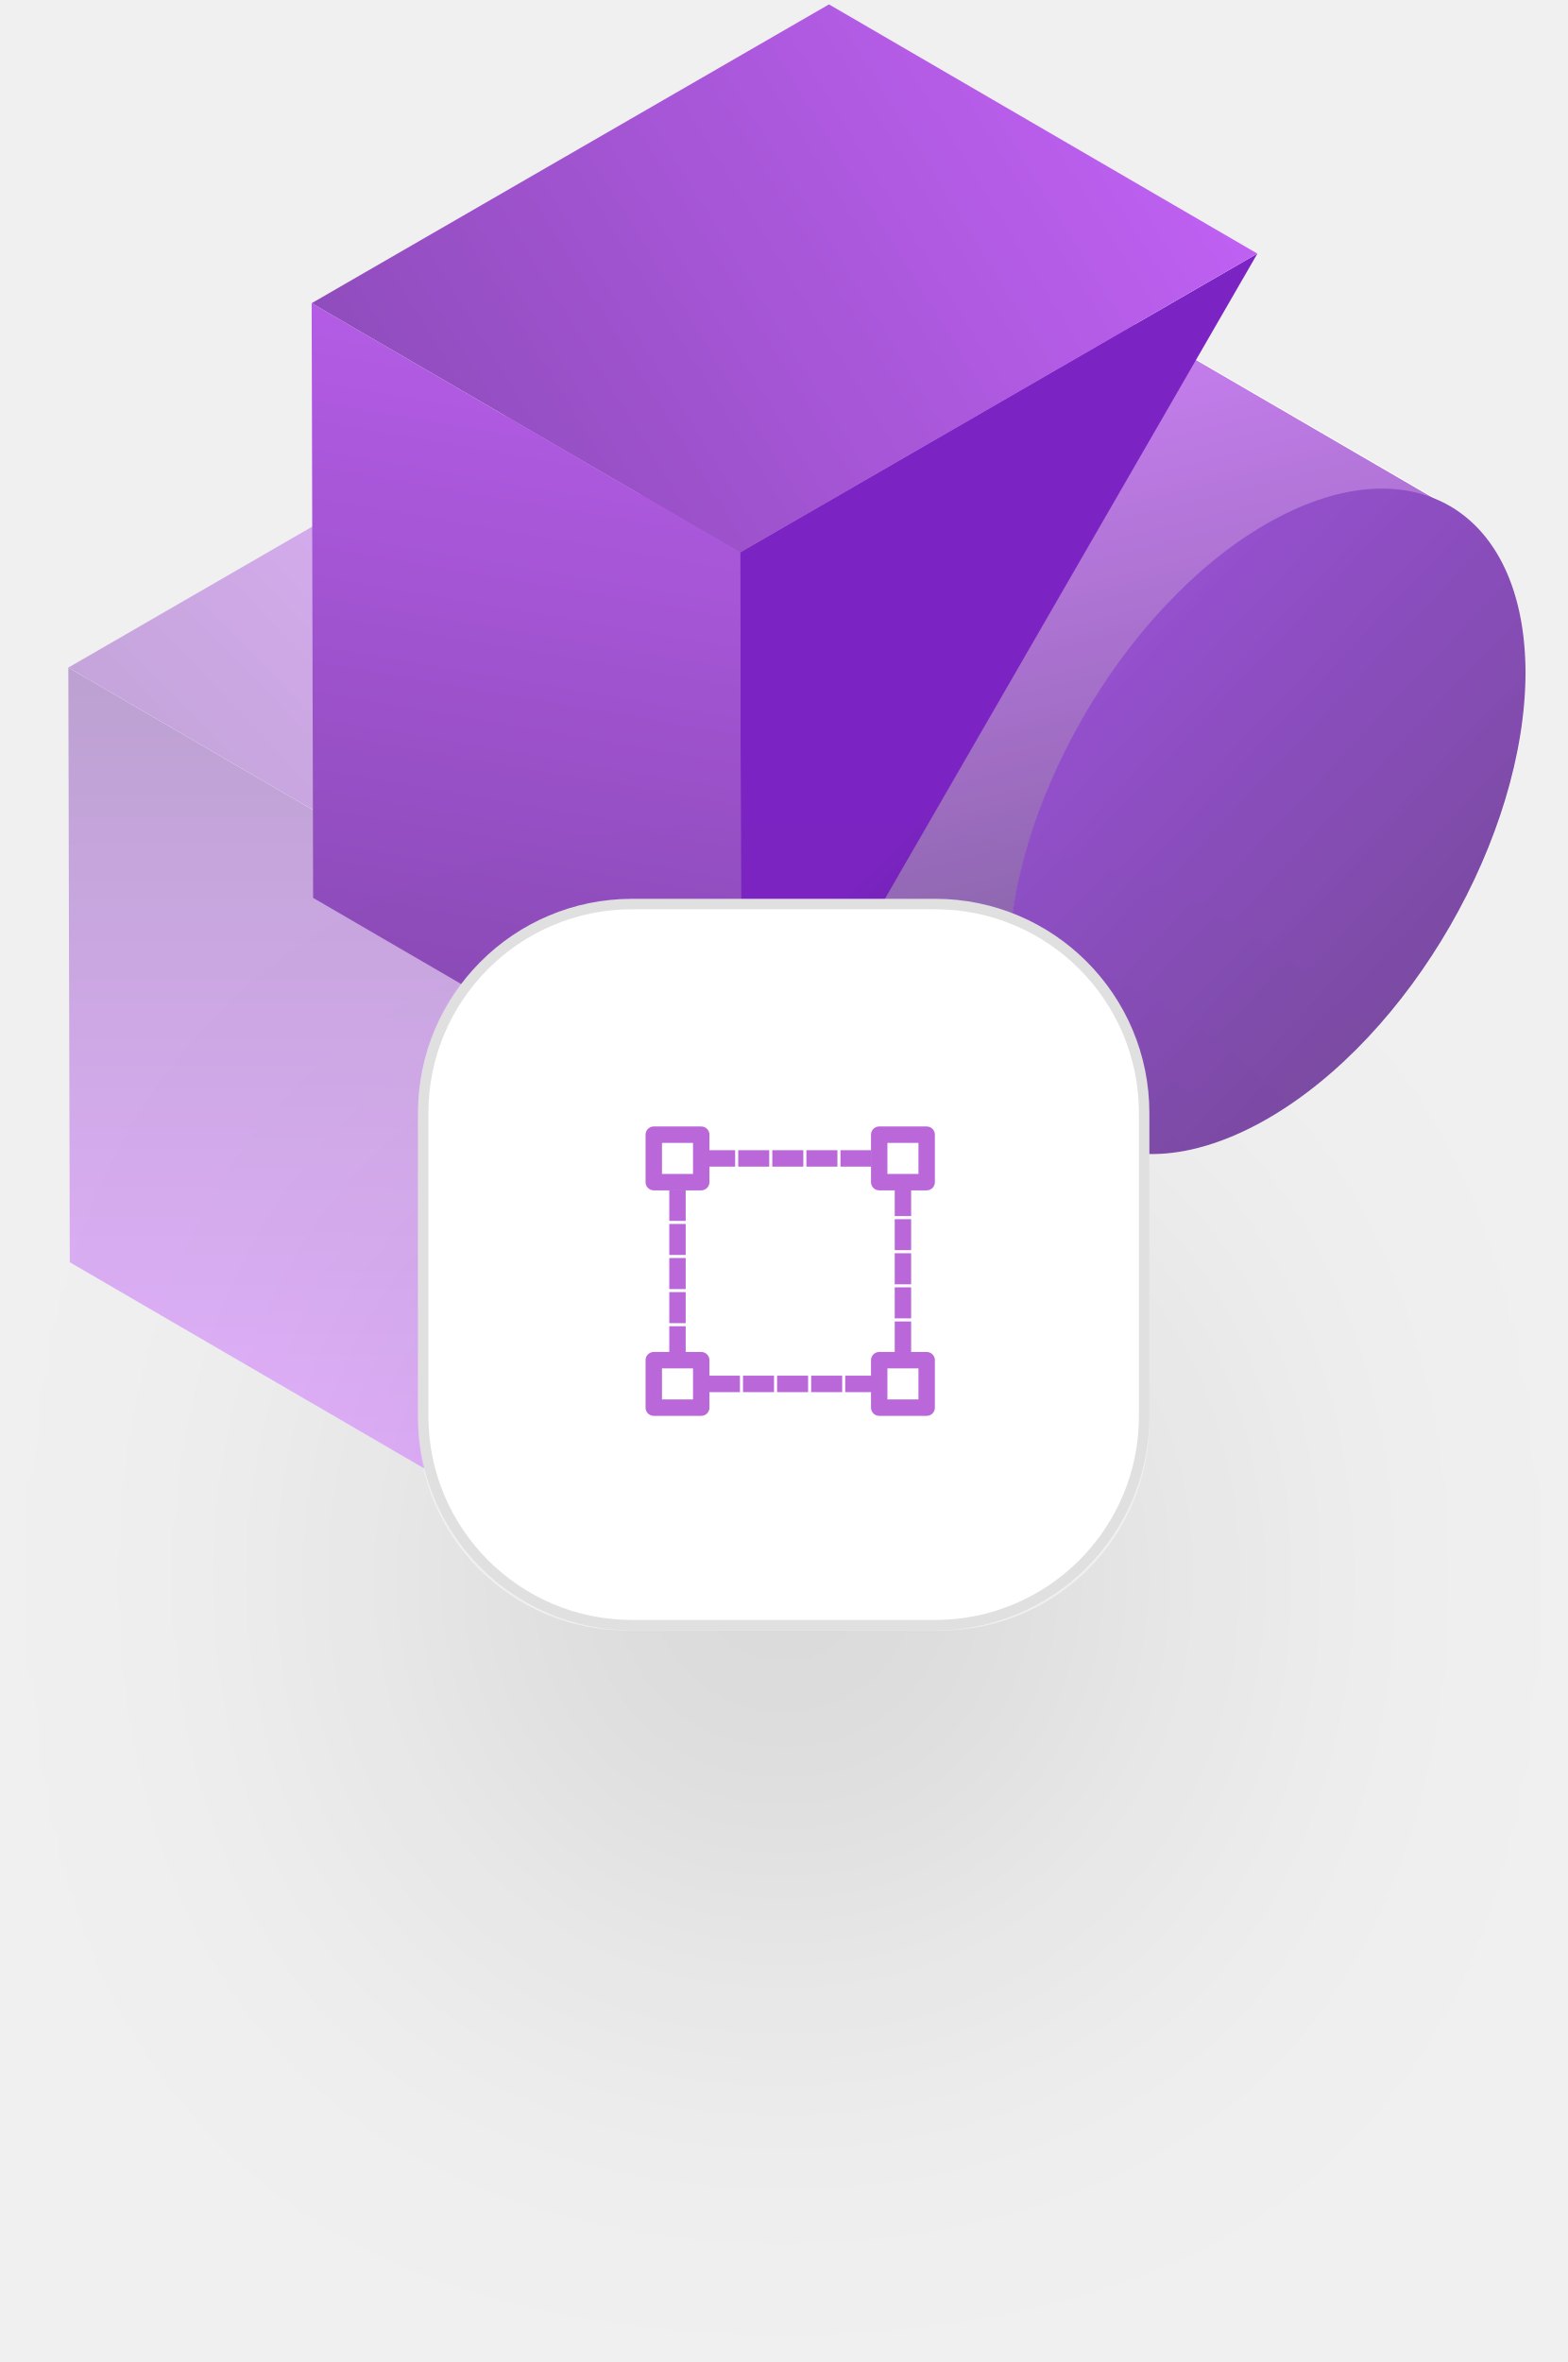
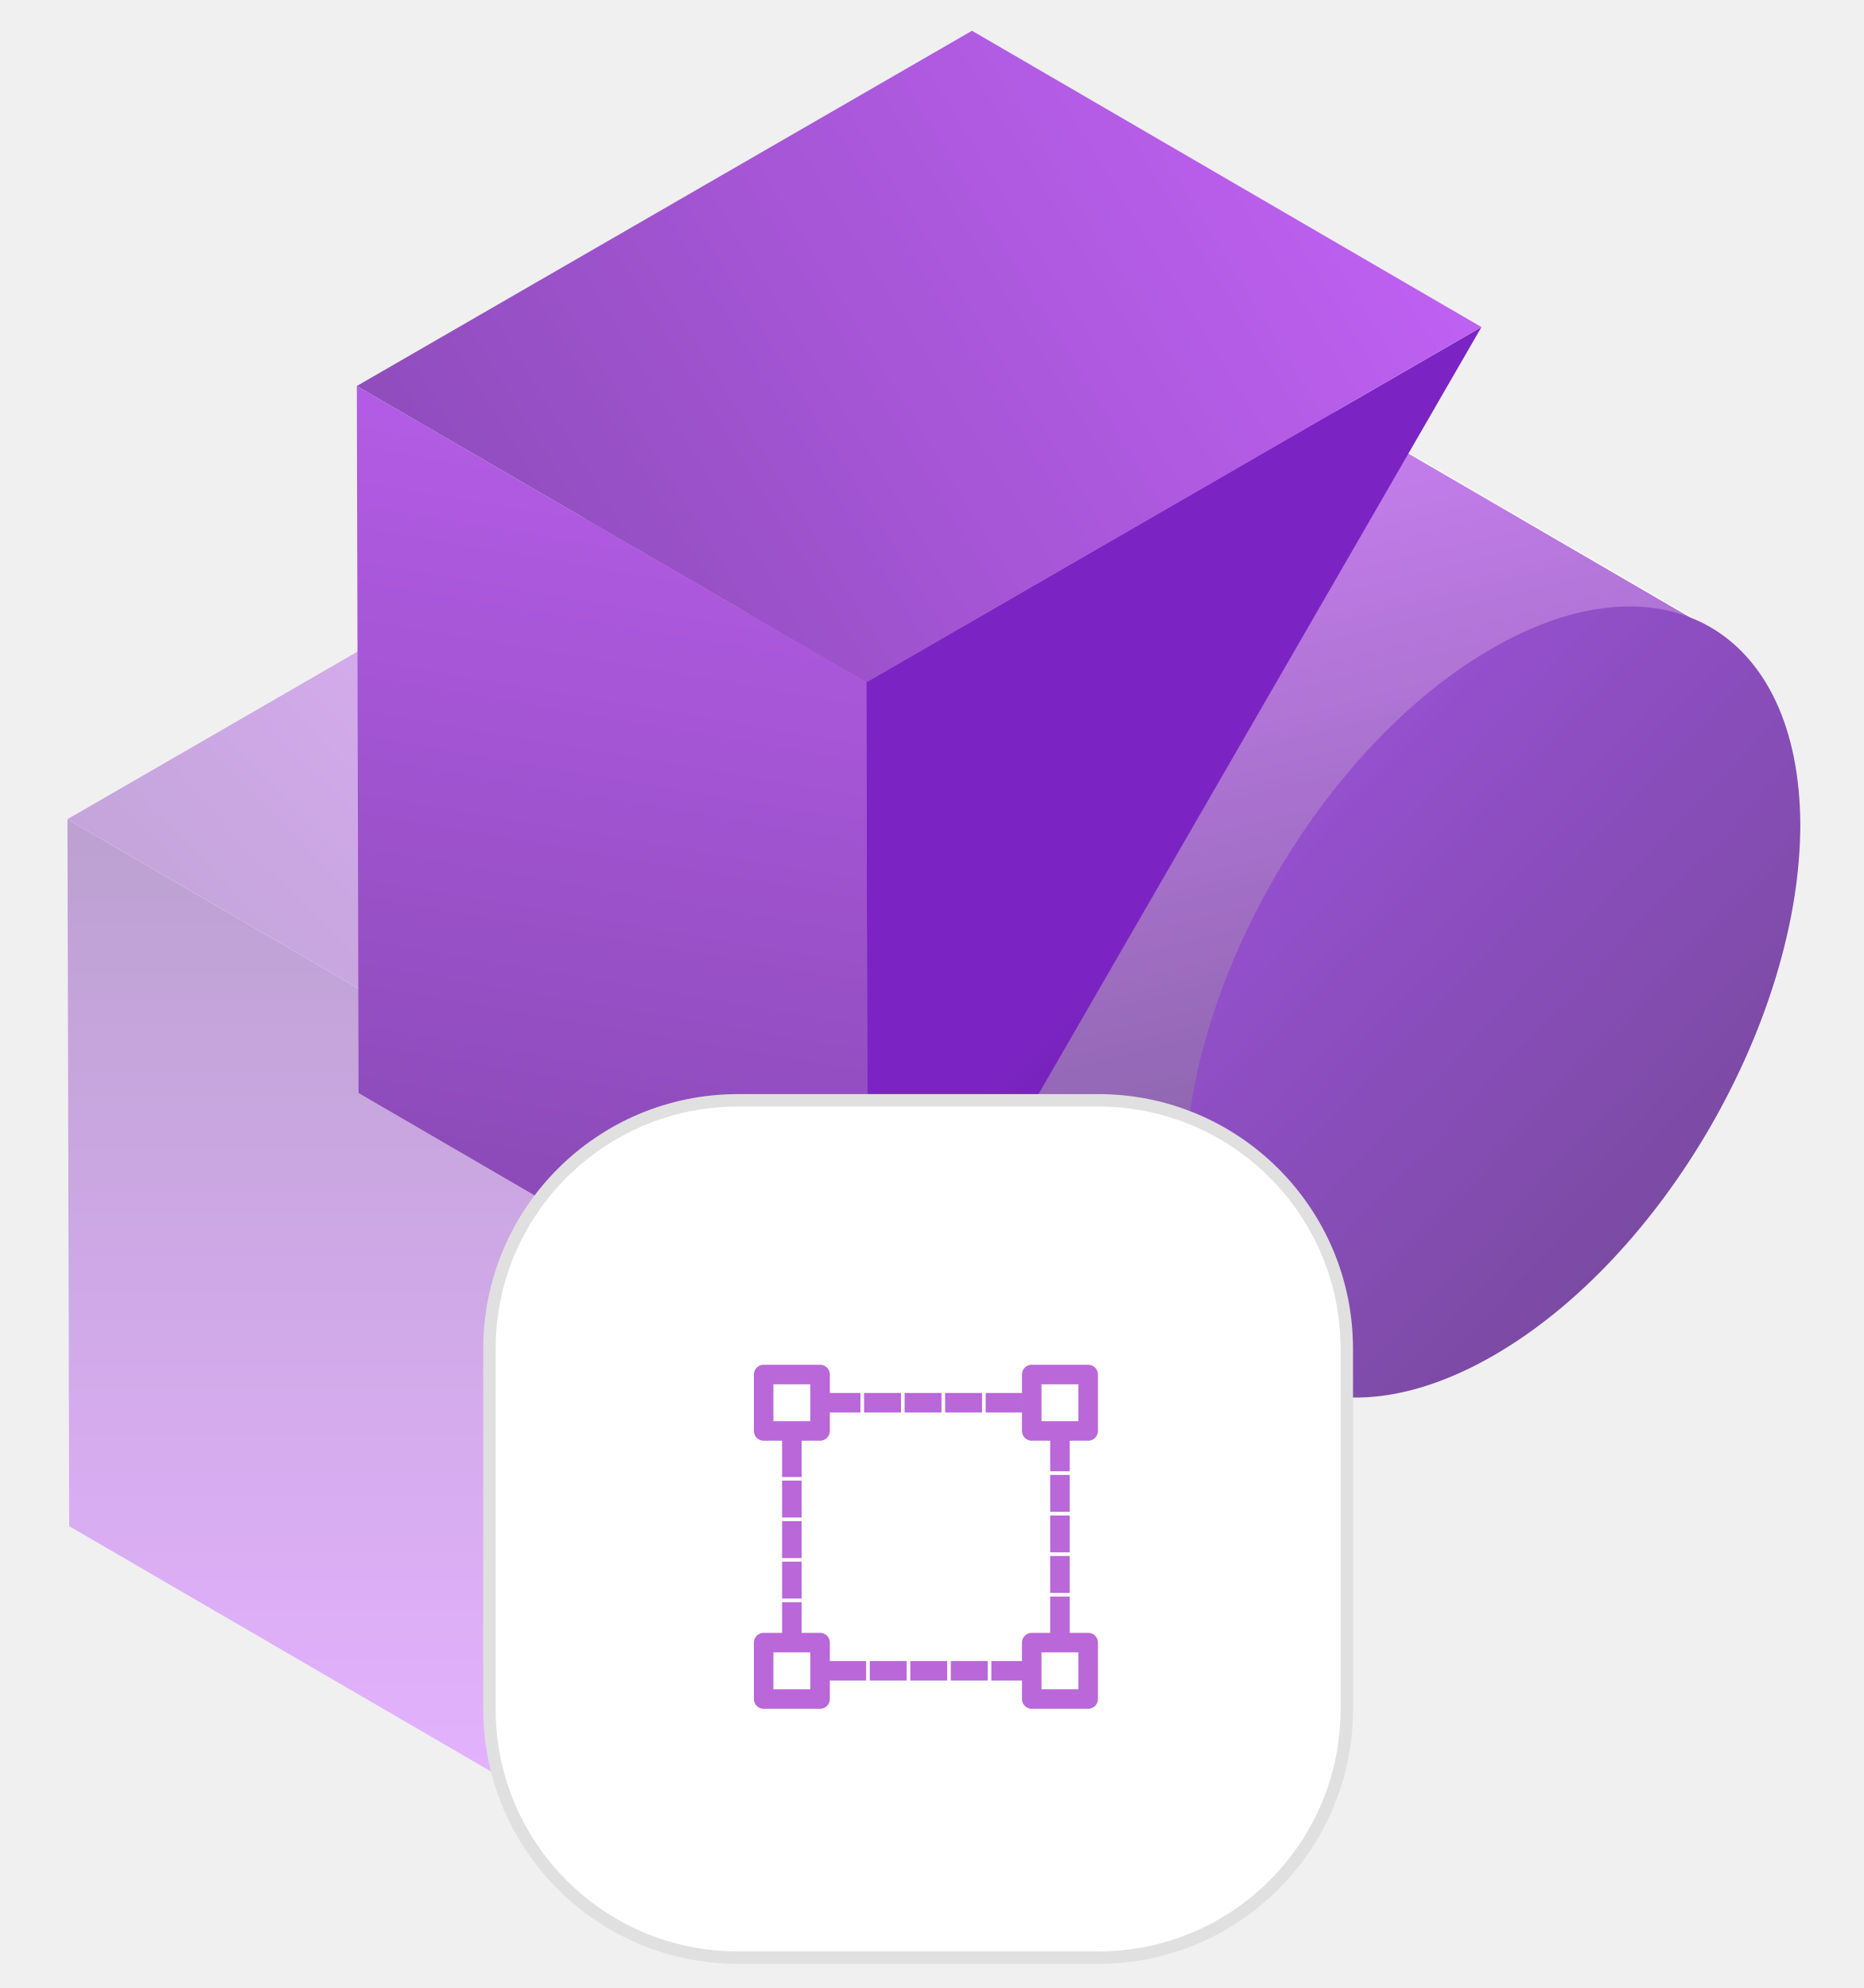
- <svg xmlns="http://www.w3.org/2000/svg" xmlns:xlink="http://www.w3.org/1999/xlink" width="75px" height="113px" viewBox="0 0 75 113" version="1.1">
-   <defs>
-     <linearGradient x1="24.632%" y1="118.677%" x2="65.636%" y2="37.66%" id="linearGradient-1">
-       <stop stop-color="#571D87" offset="0%" />
-       <stop stop-color="#7B24C3" offset="100%" />
+ <svg xmlns="http://www.w3.org/2000/svg" xmlns:xlink="http://www.w3.org/1999/xlink" width="75" height="80" viewBox="0 0 75 80" version="1.1" id="svg3818">
+   <defs id="defs3765">
+     <linearGradient x1="0.246" y1="1.187" x2="0.656" y2="0.377" id="linearGradient-1">
+       <stop stop-color="#571D87" offset="0%" id="stop3715" />
+       <stop stop-color="#7B24C3" offset="100%" id="stop3717" />
    </linearGradient>
-     <linearGradient x1="49.977%" y1="-17.897%" x2="49.977%" y2="97.684%" id="linearGradient-2">
-       <stop stop-color="#6B3D93" offset="0%" />
-       <stop stop-color="#CA65FF" offset="100%" />
+     <linearGradient x1="0.5" y1="-0.179" x2="0.5" y2="0.977" id="linearGradient-2">
+       <stop stop-color="#6B3D93" offset="0%" id="stop3720" />
+       <stop stop-color="#CA65FF" offset="100%" id="stop3722" />
    </linearGradient>
-     <linearGradient x1="121.16%" y1="89.283%" x2="26.14%" y2="36.841%" id="linearGradient-3">
-       <stop stop-color="#6B3D93" offset="0%" />
-       <stop stop-color="#CA65FF" offset="100%" />
+     <linearGradient x1="1.212" y1="0.893" x2="0.261" y2="0.368" id="linearGradient-3">
+       <stop stop-color="#6B3D93" offset="0%" id="stop3725" />
+       <stop stop-color="#CA65FF" offset="100%" id="stop3727" />
    </linearGradient>
-     <linearGradient x1="40.913%" y1="80.939%" x2="60.059%" y2="1.85%" id="linearGradient-4">
-       <stop stop-color="#6B3D93" offset="0%" />
-       <stop stop-color="#CA65FF" offset="100%" />
+     <linearGradient x1="21.014" y1="34.213" x2="29.107" y2="0.782" id="linearGradient-4" gradientTransform="scale(0.9840448,1.016214)" gradientUnits="userSpaceOnUse">
+       <stop stop-color="#6B3D93" offset="0%" id="stop3730" />
+       <stop stop-color="#CA65FF" offset="100%" id="stop3732" />
    </linearGradient>
-     <linearGradient x1="21.504%" y1="84.722%" x2="75.534%" y2="18.959%" id="linearGradient-5">
-       <stop stop-color="#571D87" offset="0%" />
-       <stop stop-color="#7B24C3" offset="100%" />
+     <linearGradient x1="0.215" y1="0.847" x2="0.755" y2="0.19" id="linearGradient-5">
+       <stop stop-color="#571D87" offset="0%" id="stop3735" />
+       <stop stop-color="#7B24C3" offset="100%" id="stop3737" />
    </linearGradient>
-     <linearGradient x1="28.637%" y1="87.605%" x2="48.211%" y2="53.045%" id="linearGradient-6">
-       <stop stop-color="#571D87" offset="0%" />
-       <stop stop-color="#7B24C3" offset="100%" />
+     <linearGradient x1="9.329" y1="37.731" x2="15.697" y2="26.489" id="linearGradient-6" gradientTransform="scale(0.7609987,1.314063)" gradientUnits="userSpaceOnUse">
+       <stop stop-color="#571D87" offset="0%" id="stop3740" />
+       <stop stop-color="#7B24C3" offset="100%" id="stop3742" />
    </linearGradient>
-     <linearGradient x1="58.107%" y1="143.073%" x2="42.359%" y2="-37.964%" id="linearGradient-7">
-       <stop stop-color="#6B3D93" offset="0%" />
-       <stop stop-color="#CA65FF" offset="100%" />
+     <linearGradient x1="51.344" y1="51.585" x2="46.806" y2="-0.588" id="linearGradient-7" gradientTransform="scale(0.7137921,1.400968)" gradientUnits="userSpaceOnUse">
+       <stop stop-color="#6B3D93" offset="0%" id="stop3745" />
+       <stop stop-color="#CA65FF" offset="100%" id="stop3747" />
    </linearGradient>
-     <linearGradient x1="166.906%" y1="91.358%" x2="-17.472%" y2="26.102%" id="linearGradient-8">
-       <stop stop-color="#6B3D93" offset="0%" />
-       <stop stop-color="#CA65FF" offset="100%" />
+     <linearGradient x1="57.502" y1="31.745" x2="-6.01" y2="9.266" id="linearGradient-8" gradientTransform="scale(1.313797,0.7611523)" gradientUnits="userSpaceOnUse">
+       <stop stop-color="#6B3D93" offset="0%" id="stop3750" />
+       <stop stop-color="#CA65FF" offset="100%" id="stop3752" />
    </linearGradient>
    <rect id="path-9" x="0" y="0" width="35" height="35" rx="10" />
-     <filter x="-107.1%" y="-64.3%" width="314.3%" height="314.3%" filterUnits="objectBoundingBox" id="filter-10">
-       <feOffset dx="0" dy="15" in="SourceAlpha" result="shadowOffsetOuter1" />
-       <feGaussianBlur stdDeviation="10" in="shadowOffsetOuter1" result="shadowBlurOuter1" />
-       <feComposite in="shadowBlurOuter1" in2="SourceAlpha" operator="out" result="shadowBlurOuter1" />
-       <feColorMatrix values="0 0 0 0 0   0 0 0 0 0   0 0 0 0 0  0 0 0 0.1 0" type="matrix" in="shadowBlurOuter1" />
+     <filter x="-1.071" y="-0.643" width="3.143" height="3.143" filterUnits="objectBoundingBox" id="filter-10">
+       <feOffset dx="0" dy="15" in="SourceAlpha" result="shadowOffsetOuter1" id="feOffset3756" />
+       <feGaussianBlur stdDeviation="10" in="shadowOffsetOuter1" result="shadowBlurOuter1" id="feGaussianBlur3758" />
+       <feComposite in="shadowBlurOuter1" in2="SourceAlpha" operator="out" result="shadowBlurOuter1" id="feComposite3760" />
+       <feColorMatrix values="0 0 0 0 0   0 0 0 0 0   0 0 0 0 0  0 0 0 0.1 0" type="matrix" in="shadowBlurOuter1" id="feColorMatrix3762" />
    </filter>
+     <linearGradient xlink:href="#linearGradient-1" id="linearGradient3824" x1="6.909" y1="33.442" x2="18.41" y2="10.718" gradientTransform="scale(0.8850301,1.129905)" gradientUnits="userSpaceOnUse" />
+     <linearGradient xlink:href="#linearGradient-1" id="linearGradient3826" x1="6.909" y1="33.442" x2="18.41" y2="10.718" gradientTransform="scale(0.8850301,1.129905)" gradientUnits="userSpaceOnUse" />
+     <linearGradient xlink:href="#linearGradient-2" id="linearGradient3828" x1="14.403" y1="-5.008" x2="14.403" y2="28.301" gradientTransform="scale(0.7137921,1.400968)" gradientUnits="userSpaceOnUse" />
+     <linearGradient xlink:href="#linearGradient-2" id="linearGradient3830" x1="14.403" y1="-5.008" x2="14.403" y2="28.301" gradientTransform="scale(0.7137921,1.400968)" gradientUnits="userSpaceOnUse" />
+     <linearGradient xlink:href="#linearGradient-3" id="linearGradient3832" x1="41.789" y1="31.03" x2="9.058" y2="12.965" gradientTransform="scale(1.313797,0.7611523)" gradientUnits="userSpaceOnUse" />
+     <linearGradient xlink:href="#linearGradient-3" id="linearGradient3834" x1="41.789" y1="31.03" x2="9.058" y2="12.965" gradientTransform="scale(1.313797,0.7611523)" gradientUnits="userSpaceOnUse" />
+     <linearGradient xlink:href="#linearGradient-5" id="linearGradient3836" x1="6.037" y1="23.798" x2="21.205" y2="5.336" gradientTransform="scale(0.8818063,1.134036)" gradientUnits="userSpaceOnUse" />
+     <linearGradient xlink:href="#linearGradient-5" id="linearGradient3838" x1="6.037" y1="23.798" x2="21.205" y2="5.336" gradientTransform="scale(0.8818063,1.134036)" gradientUnits="userSpaceOnUse" />
  </defs>
-   <g id="Homepage-Pyxis" stroke="none" stroke-width="1" fill="none" fill-rule="evenodd">
-     <g id="home-pyxis-mobile" transform="translate(-18, -1335)">
-       <g id="Group-30" transform="translate(20, 1335)">
-         <g id="pyxis-illustration-2-v2" transform="translate(35.5, 37) scale(-1, 1) translate(-35.5, -37) " fill-rule="nonzero">
-           <path d="M58.052,25.208 L58.087,14.504 L33.332,0.209 L12.831,12.133 L15.759,17.189 L3.626,24.232 C3.626,24.232 3.626,24.232 3.661,24.232 C1.395,25.487 -0,28.241 -0,32.146 C-0.035,39.991 5.509,49.579 12.343,53.519 C15.829,55.541 19.002,55.681 21.268,54.321 C21.233,54.356 21.198,54.356 21.164,54.391 C21.164,54.391 21.164,54.391 21.164,54.391 L21.164,54.391 C21.164,54.391 21.164,54.391 21.164,54.391 L24.406,52.508 L24.406,58.017 L49.161,72.312 L69.662,60.388 L69.732,31.937 L58.052,25.208 Z M12.377,25.069 C12.412,25.069 12.412,25.069 12.377,25.069 C12.412,25.103 12.447,25.103 12.482,25.138 C12.447,25.103 12.447,25.103 12.377,25.069 C12.412,25.069 12.412,25.069 12.377,25.069 Z" id="Shape" fill="#FFFFFF" />
-           <g id="Group">
-             <g opacity="0.5" transform="translate(24.40613, 17.43295)" id="Path">
-               <g transform="translate(0, 23.01149)" fill="url(#linearGradient-1)">
-                 <path d="M19.211,0.174 C19.072,0.349 18.932,0.523 18.793,0.697 C18.723,0.767 18.653,0.837 18.618,0.907 C18.479,1.081 18.305,1.22 18.165,1.36 C18.095,1.43 18.026,1.464 17.956,1.534 C17.712,1.708 17.503,1.883 17.224,2.022 L0,12.064 L0,17.572 L24.755,31.867 L24.825,3.417 L19.211,0.174 Z" />
-               </g>
-               <g transform="translate(24.75479, 14.29502)" fill="url(#linearGradient-2)">
-                 <polygon points="0.07 12.133 20.571 0.209 20.501 28.66 0 40.584" />
-               </g>
-               <g fill="url(#linearGradient-3)">
-                 <polygon points="0.07 12.133 20.571 0.209 45.326 14.504 24.825 26.428" />
-               </g>
+   <g id="Homepage-Pyxis" style="fill:none;fill-rule:evenodd;stroke:none;stroke-width:1" transform="translate(0,-33)">
+     <g id="g3949" transform="translate(-0.5546012,34.02822)">
+       <g style="fill-rule:nonzero" transform="matrix(-1,0,0,1,73,0)" id="pyxis-illustration-2-v2">
+         <path style="fill:#ffffff" id="Shape" d="M 58.052,25.208 58.087,14.504 33.332,0.209 12.831,12.133 15.759,17.189 3.626,24.232 c 0,0 0,0 0.035,0 C 1.395,25.487 -1.6356502e-4,28.241 -1.6356502e-4,32.146 -0.035,39.991 5.509,49.579 12.343,53.519 c 3.487,2.022 6.659,2.162 8.926,0.802 -0.035,0.035 -0.07,0.035 -0.105,0.07 0,0 0,0 0,0 v 0 c 0,0 0,0 0,0 l 3.243,-1.883 v 5.509 L 49.161,72.312 69.662,60.388 69.732,31.937 Z M 12.377,25.069 c 0.035,0 0.035,0 0,0 0.035,0.035 0.07,0.035 0.105,0.07 -0.035,-0.035 -0.035,-0.035 -0.105,-0.07 0.035,0 0.035,0 0,0 z" />
+         <g id="Group">
+           <g style="opacity:0.5" id="Path" transform="translate(24.40613,17.43295)">
+             <g style="fill:url(#linearGradient3826)" id="g3770" transform="translate(0,23.01149)">
+               <path style="fill:url(#linearGradient3824)" id="path3768" d="M 19.211,0.174 C 19.072,0.349 18.932,0.523 18.793,0.697 18.723,0.767 18.653,0.837 18.618,0.907 18.479,1.081 18.305,1.22 18.165,1.36 18.095,1.43 18.026,1.464 17.956,1.534 17.712,1.708 17.503,1.883 17.224,2.022 L 0,12.064 v 5.509 l 24.755,14.295 0.07,-28.451 z" />
            </g>
-             <g opacity="0.8" transform="translate(0, 11.50575)" id="Path">
-               <path d="M45.256,22.489 C45.256,22.279 45.256,22.105 45.221,21.896 C45.221,21.791 45.221,21.721 45.186,21.617 C45.186,21.582 45.186,21.547 45.186,21.512 C45.186,21.443 45.186,21.373 45.186,21.303 C45.151,21.094 45.151,20.885 45.116,20.71 C45.082,20.501 45.047,20.292 45.012,20.083 C45.012,20.083 45.012,20.083 45.012,20.083 C45.012,20.083 45.012,20.083 45.012,20.048 C44.977,19.839 44.942,19.664 44.907,19.455 C44.872,19.246 44.838,19.037 44.768,18.793 C44.768,18.723 44.733,18.653 44.698,18.584 C44.698,18.549 44.663,18.479 44.663,18.444 C44.628,18.339 44.628,18.27 44.593,18.165 C44.524,17.956 44.489,17.712 44.419,17.503 C44.384,17.328 44.315,17.189 44.28,17.015 C44.28,16.98 44.28,16.945 44.245,16.91 C44.245,16.875 44.245,16.84 44.21,16.805 C44.14,16.596 44.07,16.387 44.001,16.178 C43.931,15.969 43.861,15.759 43.792,15.55 C43.792,15.515 43.757,15.48 43.757,15.446 C43.757,15.411 43.722,15.376 43.722,15.341 C43.687,15.202 43.617,15.062 43.582,14.957 C43.513,14.748 43.408,14.539 43.338,14.365 C43.269,14.225 43.199,14.086 43.164,13.946 C43.164,13.911 43.129,13.911 43.129,13.877 C43.129,13.842 43.094,13.807 43.094,13.772 C42.99,13.563 42.92,13.389 42.815,13.179 C42.711,12.97 42.606,12.761 42.502,12.517 C42.502,12.482 42.467,12.447 42.467,12.412 C42.432,12.377 42.432,12.343 42.397,12.273 C42.292,12.098 42.223,11.924 42.118,11.75 C42.013,11.541 41.874,11.331 41.769,11.122 C41.7,11.018 41.665,10.913 41.595,10.808 C41.56,10.774 41.56,10.739 41.525,10.669 C41.421,10.495 41.281,10.32 41.177,10.111 C41.002,9.832 40.863,9.588 40.689,9.309 C40.654,9.274 40.654,9.239 40.619,9.17 C40.375,8.786 40.096,8.403 39.852,8.054 C39.677,7.81 39.503,7.566 39.294,7.322 C39.154,7.113 38.98,6.938 38.841,6.764 C38.841,6.764 38.841,6.764 38.841,6.764 C38.841,6.764 38.841,6.764 38.841,6.764 C38.666,6.59 38.527,6.38 38.352,6.206 C38.178,6.032 38.039,5.857 37.864,5.683 C37.83,5.648 37.795,5.613 37.795,5.613 C37.76,5.579 37.725,5.544 37.725,5.509 C37.62,5.404 37.516,5.265 37.376,5.16 C37.202,4.986 37.028,4.811 36.853,4.637 C36.784,4.567 36.749,4.533 36.679,4.498 C36.644,4.463 36.609,4.428 36.539,4.393 C36.47,4.323 36.365,4.219 36.295,4.149 C36.121,3.975 35.947,3.835 35.738,3.661 C35.668,3.591 35.563,3.521 35.493,3.452 C35.459,3.417 35.424,3.382 35.354,3.347 C35.284,3.312 35.249,3.243 35.18,3.208 C35.005,3.068 34.831,2.929 34.622,2.789 C34.482,2.685 34.343,2.615 34.238,2.51 C34.203,2.51 34.203,2.475 34.169,2.475 C34.134,2.475 34.134,2.441 34.099,2.441 C33.925,2.336 33.75,2.197 33.576,2.092 C33.402,1.987 33.227,1.883 33.053,1.778 C33.018,1.743 32.983,1.743 32.948,1.708 C32.809,1.639 32.669,1.569 32.565,1.499 C32.39,1.395 32.216,1.325 32.042,1.22 C31.937,1.151 31.833,1.116 31.728,1.081 C31.693,1.081 31.693,1.046 31.658,1.046 C31.623,1.046 31.589,1.011 31.554,1.011 C31.379,0.941 31.24,0.872 31.066,0.802 C30.891,0.732 30.717,0.662 30.577,0.628 C30.543,0.628 30.508,0.593 30.508,0.593 C30.473,0.593 30.473,0.593 30.438,0.558 C30.333,0.523 30.229,0.488 30.089,0.453 C29.915,0.418 29.741,0.349 29.566,0.314 C29.497,0.279 29.392,0.279 29.322,0.244 C29.287,0.244 29.252,0.244 29.218,0.209 C29.148,0.209 29.113,0.174 29.043,0.174 C28.869,0.139 28.695,0.105 28.485,0.07 C28.381,0.07 28.276,0.035 28.172,0.035 C28.137,0.035 28.102,0.035 28.067,0.035 C28.032,0.035 27.997,0.035 27.962,0.035 C27.753,0.035 27.579,-1.98189698e-14 27.37,-1.98189698e-14 C27.3,-1.98189698e-14 27.195,-1.98189698e-14 27.126,-1.98189698e-14 C27.056,-1.98189698e-14 26.986,-1.98189698e-14 26.916,-1.98189698e-14 C26.847,-1.98189698e-14 26.777,-1.98189698e-14 26.707,-1.98189698e-14 C26.463,0.035 26.219,0.07 26.01,0.105 C26.01,0.105 26.01,0.105 26.01,0.105 C25.975,0.105 25.905,0.139 25.87,0.139 C25.626,0.209 25.382,0.244 25.173,0.349 C25.138,0.349 25.138,0.384 25.103,0.384 C24.79,0.488 24.441,0.662 24.162,0.837 L3.661,12.761 C3.975,12.587 4.289,12.447 4.602,12.308 C4.846,12.203 5.09,12.133 5.369,12.098 C5.404,12.098 5.474,12.064 5.509,12.064 C5.823,11.994 6.102,11.959 6.45,11.959 C6.52,11.959 6.59,11.959 6.659,11.959 C6.973,11.959 7.287,11.959 7.601,11.994 C7.636,11.994 7.67,11.994 7.705,11.994 C8.054,12.029 8.368,12.064 8.716,12.168 C8.751,12.168 8.786,12.168 8.821,12.203 C9.17,12.273 9.553,12.377 9.902,12.517 C9.937,12.517 9.937,12.517 9.972,12.552 C10.355,12.691 10.739,12.831 11.157,13.04 C11.192,13.04 11.227,13.075 11.227,13.075 C11.645,13.249 12.029,13.458 12.447,13.702 C12.866,13.946 13.284,14.225 13.702,14.504 C13.737,14.504 13.737,14.539 13.772,14.539 C14.156,14.818 14.539,15.097 14.888,15.376 C14.923,15.411 14.957,15.446 15.027,15.48 C15.376,15.759 15.725,16.073 16.073,16.387 C16.108,16.422 16.143,16.457 16.213,16.492 C16.561,16.805 16.91,17.154 17.224,17.503 C17.259,17.538 17.293,17.572 17.293,17.607 C17.642,17.991 17.991,18.374 18.339,18.793 C18.339,18.793 18.339,18.793 18.339,18.793 C19.002,19.595 19.63,20.431 20.222,21.338 C20.397,21.582 20.571,21.861 20.71,22.14 C20.85,22.349 20.989,22.593 21.129,22.802 C21.198,22.907 21.233,23.011 21.303,23.116 C21.512,23.5 21.721,23.883 21.931,24.267 C21.966,24.302 21.966,24.336 22,24.406 C22.244,24.894 22.454,25.348 22.663,25.836 C22.663,25.87 22.698,25.87 22.698,25.905 C22.907,26.393 23.081,26.847 23.256,27.335 C23.256,27.37 23.29,27.405 23.29,27.439 C23.465,27.928 23.639,28.416 23.779,28.904 C23.779,28.939 23.779,28.974 23.813,29.008 C23.953,29.497 24.092,29.95 24.197,30.438 C24.197,30.473 24.232,30.543 24.232,30.577 C24.336,31.066 24.441,31.554 24.511,32.042 C24.511,32.042 24.511,32.042 24.511,32.042 C24.58,32.53 24.65,33.018 24.685,33.506 C24.685,33.541 24.685,33.576 24.685,33.611 C24.72,34.099 24.755,34.587 24.755,35.04 C24.755,35.493 24.72,35.947 24.685,36.4 C24.685,36.435 24.685,36.47 24.685,36.505 C24.65,36.888 24.58,37.307 24.511,37.655 C24.511,37.69 24.476,37.76 24.476,37.795 C24.406,38.143 24.302,38.492 24.197,38.841 C24.162,38.91 24.162,38.945 24.127,39.015 C24.023,39.329 23.918,39.608 23.779,39.887 C23.779,39.921 23.744,39.956 23.744,39.991 C23.604,40.305 23.43,40.619 23.256,40.898 C23.221,40.933 23.186,40.967 23.186,41.002 C23.046,41.211 22.872,41.421 22.698,41.63 C22.628,41.7 22.558,41.769 22.523,41.839 C22.384,42.013 22.21,42.153 22.07,42.292 C22,42.362 21.931,42.397 21.861,42.467 C21.617,42.641 21.408,42.815 21.164,42.955 C21.164,42.955 21.164,42.955 21.164,42.955 L21.164,42.955 C21.164,42.955 21.164,42.955 21.164,42.955 L41.665,31.031 C41.909,30.891 42.153,30.717 42.397,30.543 C42.467,30.473 42.536,30.438 42.606,30.368 C42.78,30.229 42.92,30.089 43.059,29.915 C43.129,29.845 43.199,29.775 43.234,29.706 C43.408,29.497 43.548,29.287 43.722,29.078 C43.757,29.043 43.757,29.008 43.792,28.974 C43.792,28.974 43.792,28.974 43.792,28.939 C43.966,28.66 44.105,28.381 44.245,28.102 C44.245,28.102 44.245,28.067 44.245,28.067 C44.245,28.032 44.28,27.997 44.28,27.962 C44.349,27.788 44.454,27.579 44.524,27.37 C44.559,27.265 44.593,27.161 44.628,27.056 C44.663,26.986 44.663,26.951 44.698,26.882 C44.698,26.812 44.733,26.777 44.768,26.707 C44.838,26.498 44.872,26.289 44.942,26.08 C44.942,26.01 44.977,25.94 44.977,25.836 C44.977,25.801 45.012,25.731 45.012,25.696 C45.012,25.626 45.047,25.557 45.047,25.487 C45.082,25.278 45.116,25.103 45.151,24.894 C45.151,24.79 45.186,24.685 45.186,24.546 C45.186,24.511 45.186,24.476 45.186,24.441 C45.186,24.406 45.186,24.336 45.186,24.302 C45.186,24.127 45.221,23.918 45.221,23.709 C45.221,23.5 45.221,23.325 45.221,23.116 C45.221,23.116 45.221,23.081 45.221,23.081 C45.256,22.837 45.256,22.663 45.256,22.489 Z" fill="url(#linearGradient-4)" />
-               <g transform="translate(0, 11.85441)" fill="url(#linearGradient-5)">
-                 <path d="M12.412,1.708 C19.246,5.648 24.79,15.236 24.755,23.081 C24.72,30.926 19.176,34.099 12.343,30.159 C5.509,26.219 0,16.631 0,8.786 C0.035,0.941 5.579,-2.231 12.412,1.708 Z" />
-               </g>
+             <g style="fill:url(#linearGradient3830)" id="g3774" transform="translate(24.75479,14.29502)">
+               <polygon style="fill:url(#linearGradient3828)" id="polygon3772" points="20.571,0.209 20.501,28.66 0,40.584 0.07,12.133 " />
            </g>
-             <g transform="translate(12.81992, 0)" id="Path">
-               <polygon fill="url(#linearGradient-6)" points="24.766 26.428 24.696 54.879 0.011 12.133" />
-               <polygon fill="url(#linearGradient-7)" points="24.766 26.428 45.267 14.504 45.197 42.955 24.696 54.879" />
-               <polygon fill="url(#linearGradient-8)" points="0.011 12.133 20.512 0.209 45.267 14.504 24.766 26.428" />
+             <g style="fill:url(#linearGradient3834)" id="g3778">
+               <polygon style="fill:url(#linearGradient3832)" id="polygon3776" points="20.571,0.209 45.326,14.504 24.825,26.428 0.07,12.133 " />
            </g>
          </g>
-         </g>
-         <g id="Group-21" transform="translate(18, 43)">
-           <g id="Rectangle">
-             <use fill="black" fill-opacity="1" filter="url(#filter-10)" xlink:href="#path-9" />
-             <rect stroke="#E0E0E0" stroke-width="0.5" stroke-linejoin="square" fill="#FFFFFF" fill-rule="evenodd" x="0.25" y="0.25" width="34.5" height="34.5" rx="10" />
+           <g style="opacity:0.8" id="g3787" transform="translate(0,11.50575)">
+             <path style="fill:url(#linearGradient-4)" id="path3781" d="m 45.256,22.489 c 0,-0.209 0,-0.384 -0.035,-0.593 0,-0.105 0,-0.174 -0.035,-0.279 0,-0.035 0,-0.07 0,-0.105 0,-0.07 0,-0.139 0,-0.209 -0.035,-0.209 -0.035,-0.418 -0.07,-0.593 -0.035,-0.209 -0.07,-0.418 -0.105,-0.628 0,0 0,0 0,0 0,0 0,0 0,-0.035 -0.035,-0.209 -0.07,-0.384 -0.105,-0.593 -0.035,-0.209 -0.07,-0.418 -0.139,-0.662 0,-0.07 -0.035,-0.139 -0.07,-0.209 0,-0.035 -0.035,-0.105 -0.035,-0.139 -0.035,-0.105 -0.035,-0.174 -0.07,-0.279 -0.07,-0.209 -0.105,-0.453 -0.174,-0.662 -0.035,-0.174 -0.105,-0.314 -0.139,-0.488 0,-0.035 0,-0.07 -0.035,-0.105 0,-0.035 0,-0.07 -0.035,-0.105 -0.07,-0.209 -0.139,-0.418 -0.209,-0.628 -0.07,-0.209 -0.139,-0.418 -0.209,-0.628 0,-0.035 -0.035,-0.07 -0.035,-0.105 0,-0.035 -0.035,-0.07 -0.035,-0.105 -0.035,-0.139 -0.105,-0.279 -0.139,-0.384 -0.07,-0.209 -0.174,-0.418 -0.244,-0.593 -0.07,-0.139 -0.139,-0.279 -0.174,-0.418 0,-0.035 -0.035,-0.035 -0.035,-0.07 0,-0.035 -0.035,-0.07 -0.035,-0.105 -0.105,-0.209 -0.174,-0.384 -0.279,-0.593 -0.105,-0.209 -0.209,-0.418 -0.314,-0.662 0,-0.035 -0.035,-0.07 -0.035,-0.105 -0.035,-0.035 -0.035,-0.07 -0.07,-0.139 -0.105,-0.174 -0.174,-0.349 -0.279,-0.523 -0.105,-0.209 -0.244,-0.418 -0.349,-0.628 -0.07,-0.105 -0.105,-0.209 -0.174,-0.314 -0.035,-0.035 -0.035,-0.07 -0.07,-0.139 -0.105,-0.174 -0.244,-0.349 -0.349,-0.558 C 41.002,9.832 40.863,9.588 40.689,9.309 40.654,9.274 40.654,9.239 40.619,9.17 40.375,8.786 40.096,8.403 39.852,8.054 39.677,7.81 39.503,7.566 39.294,7.322 39.154,7.113 38.98,6.938 38.841,6.764 c 0,0 0,0 0,0 0,0 0,0 0,0 C 38.666,6.59 38.527,6.38 38.352,6.206 38.178,6.032 38.039,5.857 37.864,5.683 37.83,5.648 37.795,5.613 37.795,5.613 37.76,5.579 37.725,5.544 37.725,5.509 37.62,5.404 37.516,5.265 37.376,5.16 37.202,4.986 37.028,4.811 36.853,4.637 36.784,4.567 36.749,4.533 36.679,4.498 36.644,4.463 36.609,4.428 36.539,4.393 36.47,4.323 36.365,4.219 36.295,4.149 36.121,3.975 35.947,3.835 35.738,3.661 35.668,3.591 35.563,3.521 35.493,3.452 35.459,3.417 35.424,3.382 35.354,3.347 35.284,3.312 35.249,3.243 35.18,3.208 35.005,3.068 34.831,2.929 34.622,2.789 34.482,2.685 34.343,2.615 34.238,2.51 c -0.035,0 -0.035,-0.035 -0.07,-0.035 -0.035,0 -0.035,-0.035 -0.07,-0.035 C 33.925,2.336 33.75,2.197 33.576,2.092 33.402,1.987 33.227,1.883 33.053,1.778 33.018,1.743 32.983,1.743 32.948,1.708 32.809,1.639 32.669,1.569 32.565,1.499 32.39,1.395 32.216,1.325 32.042,1.22 31.937,1.151 31.833,1.116 31.728,1.081 c -0.035,0 -0.035,-0.035 -0.07,-0.035 -0.035,0 -0.07,-0.035 -0.105,-0.035 -0.174,-0.07 -0.314,-0.139 -0.488,-0.209 -0.174,-0.07 -0.349,-0.139 -0.488,-0.174 -0.035,0 -0.07,-0.035 -0.07,-0.035 -0.035,0 -0.035,0 -0.07,-0.035 C 30.333,0.523 30.229,0.488 30.089,0.453 29.915,0.418 29.741,0.349 29.566,0.314 29.497,0.279 29.392,0.279 29.322,0.244 c -0.035,0 -0.07,0 -0.105,-0.035 -0.07,0 -0.105,-0.035 -0.174,-0.035 -0.174,-0.035 -0.349,-0.07 -0.558,-0.105 -0.105,0 -0.209,-0.035 -0.314,-0.035 -0.035,0 -0.07,0 -0.105,0 -0.035,0 -0.07,0 -0.105,0 C 27.753,0.035 27.579,0 27.37,0 27.3,0 27.195,0 27.126,0 c -0.07,0 -0.139,0 -0.209,0 -0.07,0 -0.139,0 -0.209,0 -0.244,0.035 -0.488,0.07 -0.697,0.105 0,0 0,0 0,0 -0.035,0 -0.105,0.035 -0.139,0.035 -0.244,0.07 -0.488,0.105 -0.697,0.209 -0.035,0 -0.035,0.035 -0.07,0.035 -0.314,0.105 -0.662,0.279 -0.941,0.453 L 3.661,12.761 c 0.314,-0.174 0.628,-0.314 0.941,-0.453 0.244,-0.105 0.488,-0.174 0.767,-0.209 0.035,0 0.105,-0.035 0.139,-0.035 0.314,-0.07 0.593,-0.105 0.941,-0.105 0.07,0 0.139,0 0.209,0 0.314,0 0.628,0 0.941,0.035 0.035,0 0.07,0 0.105,0 0.349,0.035 0.662,0.07 1.011,0.174 0.035,0 0.07,0 0.105,0.035 0.349,0.07 0.732,0.174 1.081,0.314 0.035,0 0.035,0 0.07,0.035 0.384,0.139 0.767,0.279 1.185,0.488 0.035,0 0.07,0.035 0.07,0.035 0.418,0.174 0.802,0.384 1.22,0.628 0.418,0.244 0.837,0.523 1.255,0.802 0.035,0 0.035,0.035 0.07,0.035 0.384,0.279 0.767,0.558 1.116,0.837 0.035,0.035 0.07,0.07 0.139,0.105 0.349,0.279 0.697,0.593 1.046,0.907 0.035,0.035 0.07,0.07 0.139,0.105 0.349,0.314 0.697,0.662 1.011,1.011 0.035,0.035 0.07,0.07 0.07,0.105 0.349,0.384 0.697,0.767 1.046,1.185 0,0 0,0 0,0 0.662,0.802 1.29,1.639 1.883,2.545 0.174,0.244 0.349,0.523 0.488,0.802 0.139,0.209 0.279,0.453 0.418,0.662 0.07,0.105 0.105,0.209 0.174,0.314 0.209,0.384 0.418,0.767 0.628,1.151 0.035,0.035 0.035,0.07 0.07,0.139 0.244,0.488 0.453,0.941 0.662,1.43 0,0.035 0.035,0.035 0.035,0.07 0.209,0.488 0.384,0.941 0.558,1.43 0,0.035 0.035,0.07 0.035,0.105 0.174,0.488 0.349,0.976 0.488,1.464 0,0.035 0,0.07 0.035,0.105 0.139,0.488 0.279,0.941 0.384,1.43 0,0.035 0.035,0.105 0.035,0.139 0.105,0.488 0.209,0.976 0.279,1.464 0,0 0,0 0,0 0.07,0.488 0.139,0.976 0.174,1.464 0,0.035 0,0.07 0,0.105 0.035,0.488 0.07,0.976 0.07,1.43 0,0.453 -0.035,0.907 -0.07,1.36 0,0.035 0,0.07 0,0.105 -0.035,0.384 -0.105,0.802 -0.174,1.151 0,0.035 -0.035,0.105 -0.035,0.139 -0.07,0.349 -0.174,0.697 -0.279,1.046 -0.035,0.07 -0.035,0.105 -0.07,0.174 -0.105,0.314 -0.209,0.593 -0.349,0.872 0,0.035 -0.035,0.07 -0.035,0.105 -0.139,0.314 -0.314,0.628 -0.488,0.907 -0.035,0.035 -0.07,0.07 -0.07,0.105 -0.139,0.209 -0.314,0.418 -0.488,0.628 -0.07,0.07 -0.139,0.139 -0.174,0.209 -0.139,0.174 -0.314,0.314 -0.453,0.453 -0.07,0.07 -0.139,0.105 -0.209,0.174 -0.244,0.174 -0.453,0.349 -0.697,0.488 0,0 0,0 0,0 v 0 c 0,0 0,0 0,0 l 20.501,-11.924 c 0.244,-0.139 0.488,-0.314 0.732,-0.488 0.07,-0.07 0.139,-0.105 0.209,-0.174 0.174,-0.139 0.314,-0.279 0.453,-0.453 0.07,-0.07 0.139,-0.139 0.174,-0.209 0.174,-0.209 0.314,-0.418 0.488,-0.628 0.035,-0.035 0.035,-0.07 0.07,-0.105 0,0 0,0 0,-0.035 0.174,-0.279 0.314,-0.558 0.453,-0.837 0,0 0,-0.035 0,-0.035 0,-0.035 0.035,-0.07 0.035,-0.105 0.07,-0.174 0.174,-0.384 0.244,-0.593 0.035,-0.105 0.07,-0.209 0.105,-0.314 0.035,-0.07 0.035,-0.105 0.07,-0.174 0,-0.07 0.035,-0.105 0.07,-0.174 0.07,-0.209 0.105,-0.418 0.174,-0.628 0,-0.07 0.035,-0.139 0.035,-0.244 0,-0.035 0.035,-0.105 0.035,-0.139 0,-0.07 0.035,-0.139 0.035,-0.209 0.035,-0.209 0.07,-0.384 0.105,-0.593 0,-0.105 0.035,-0.209 0.035,-0.349 0,-0.035 0,-0.07 0,-0.105 0,-0.035 0,-0.105 0,-0.139 0,-0.174 0.035,-0.384 0.035,-0.593 0,-0.209 0,-0.384 0,-0.593 0,0 0,-0.035 0,-0.035 0.035,-0.244 0.035,-0.418 0.035,-0.593 z" />
+             <g style="fill:url(#linearGradient3838)" id="g3785" transform="translate(0,11.85441)">
+               <path style="fill:url(#linearGradient3836)" id="path3783" d="M 12.412,1.708 C 19.246,5.648 24.79,15.236 24.755,23.081 24.72,30.926 19.176,34.099 12.343,30.159 5.509,26.219 0,16.631 0,8.786 0.035,0.941 5.579,-2.231 12.412,1.708 Z" />
+             </g>
          </g>
-           <g id="Group-11" transform="translate(11, 11)" stroke="#B967D9" stroke-linecap="square" stroke-linejoin="round" stroke-width="0.785">
-             <g id="Group-6">
-               <polygon id="Stroke-1" points="11.072 2.555 13.343 2.555 13.343 0.284 11.072 0.284" />
-               <polygon id="Stroke-3" points="0.284 2.555 2.555 2.555 2.555 0.284 0.284 0.284" />
-               <polygon id="Stroke-4" points="11.072 13.343 13.343 13.343 13.343 11.072 11.072 11.072" />
-               <polygon id="Stroke-5" points="0.284 13.343 2.555 13.343 2.555 11.072 0.284 11.072" />
-             </g>
-             <line x1="10.539" y1="12.207" x2="2.466" y2="12.207" id="Stroke-7" stroke-dasharray="0.699,0.932" />
-             <line x1="1.419" y1="10.539" x2="1.419" y2="2.466" id="Stroke-8" stroke-dasharray="0.699,0.932" />
-             <line x1="3.087" y1="1.419" x2="11.16" y2="1.419" id="Stroke-9" stroke-dasharray="0.699,0.932" />
-             <line x1="12.207" y1="3.087" x2="12.207" y2="11.16" id="Stroke-10" stroke-dasharray="0.699,0.932" />
+           <g id="g3795" transform="translate(12.81992)">
+             <polygon style="fill:url(#linearGradient-6)" id="polygon3789" points="24.696,54.879 0.011,12.133 24.766,26.428 " />
+             <polygon style="fill:url(#linearGradient-7)" id="polygon3791" points="45.267,14.504 45.197,42.955 24.696,54.879 24.766,26.428 " />
+             <polygon style="fill:url(#linearGradient-8)" id="polygon3793" points="20.512,0.209 45.267,14.504 24.766,26.428 0.011,12.133 " />
          </g>
        </g>
+       </g>
+       <rect style="fill:#ffffff;fill-rule:evenodd;stroke:#e0e0e0;stroke-width:0.5" id="rect3801" rx="10" height="34.5" width="34.5" y="43.25" x="20.25" stroke-linejoin="square" />
+       <g id="Group-11" transform="translate(31,54)" style="stroke:#b967d9;stroke-width:0.785;stroke-linecap:square;stroke-linejoin:round">
+         <g id="Group-6">
+           <polygon id="Stroke-1" points="11.072,0.284 11.072,2.555 13.343,2.555 13.343,0.284 " />
+           <polygon id="Stroke-3" points="0.284,0.284 0.284,2.555 2.555,2.555 2.555,0.284 " />
+           <polygon id="Stroke-4" points="11.072,11.072 11.072,13.343 13.343,13.343 13.343,11.072 " />
+           <polygon id="Stroke-5" points="0.284,11.072 0.284,13.343 2.555,13.343 2.555,11.072 " />
+         </g>
+         <line x1="10.539" y1="12.207" x2="2.466" y2="12.207" id="Stroke-7" style="stroke-dasharray:0.699, 0.932" />
+         <line x1="1.419" y1="10.539" x2="1.419" y2="2.466" id="Stroke-8" style="stroke-dasharray:0.699, 0.932" />
+         <line x1="3.087" y1="1.419" x2="11.16" y2="1.419" id="Stroke-9" style="stroke-dasharray:0.699, 0.932" />
+         <line x1="12.207" y1="3.087" x2="12.207" y2="11.16" id="Stroke-10" style="stroke-dasharray:0.699, 0.932" />
      </g>
    </g>
  </g>
</svg>
